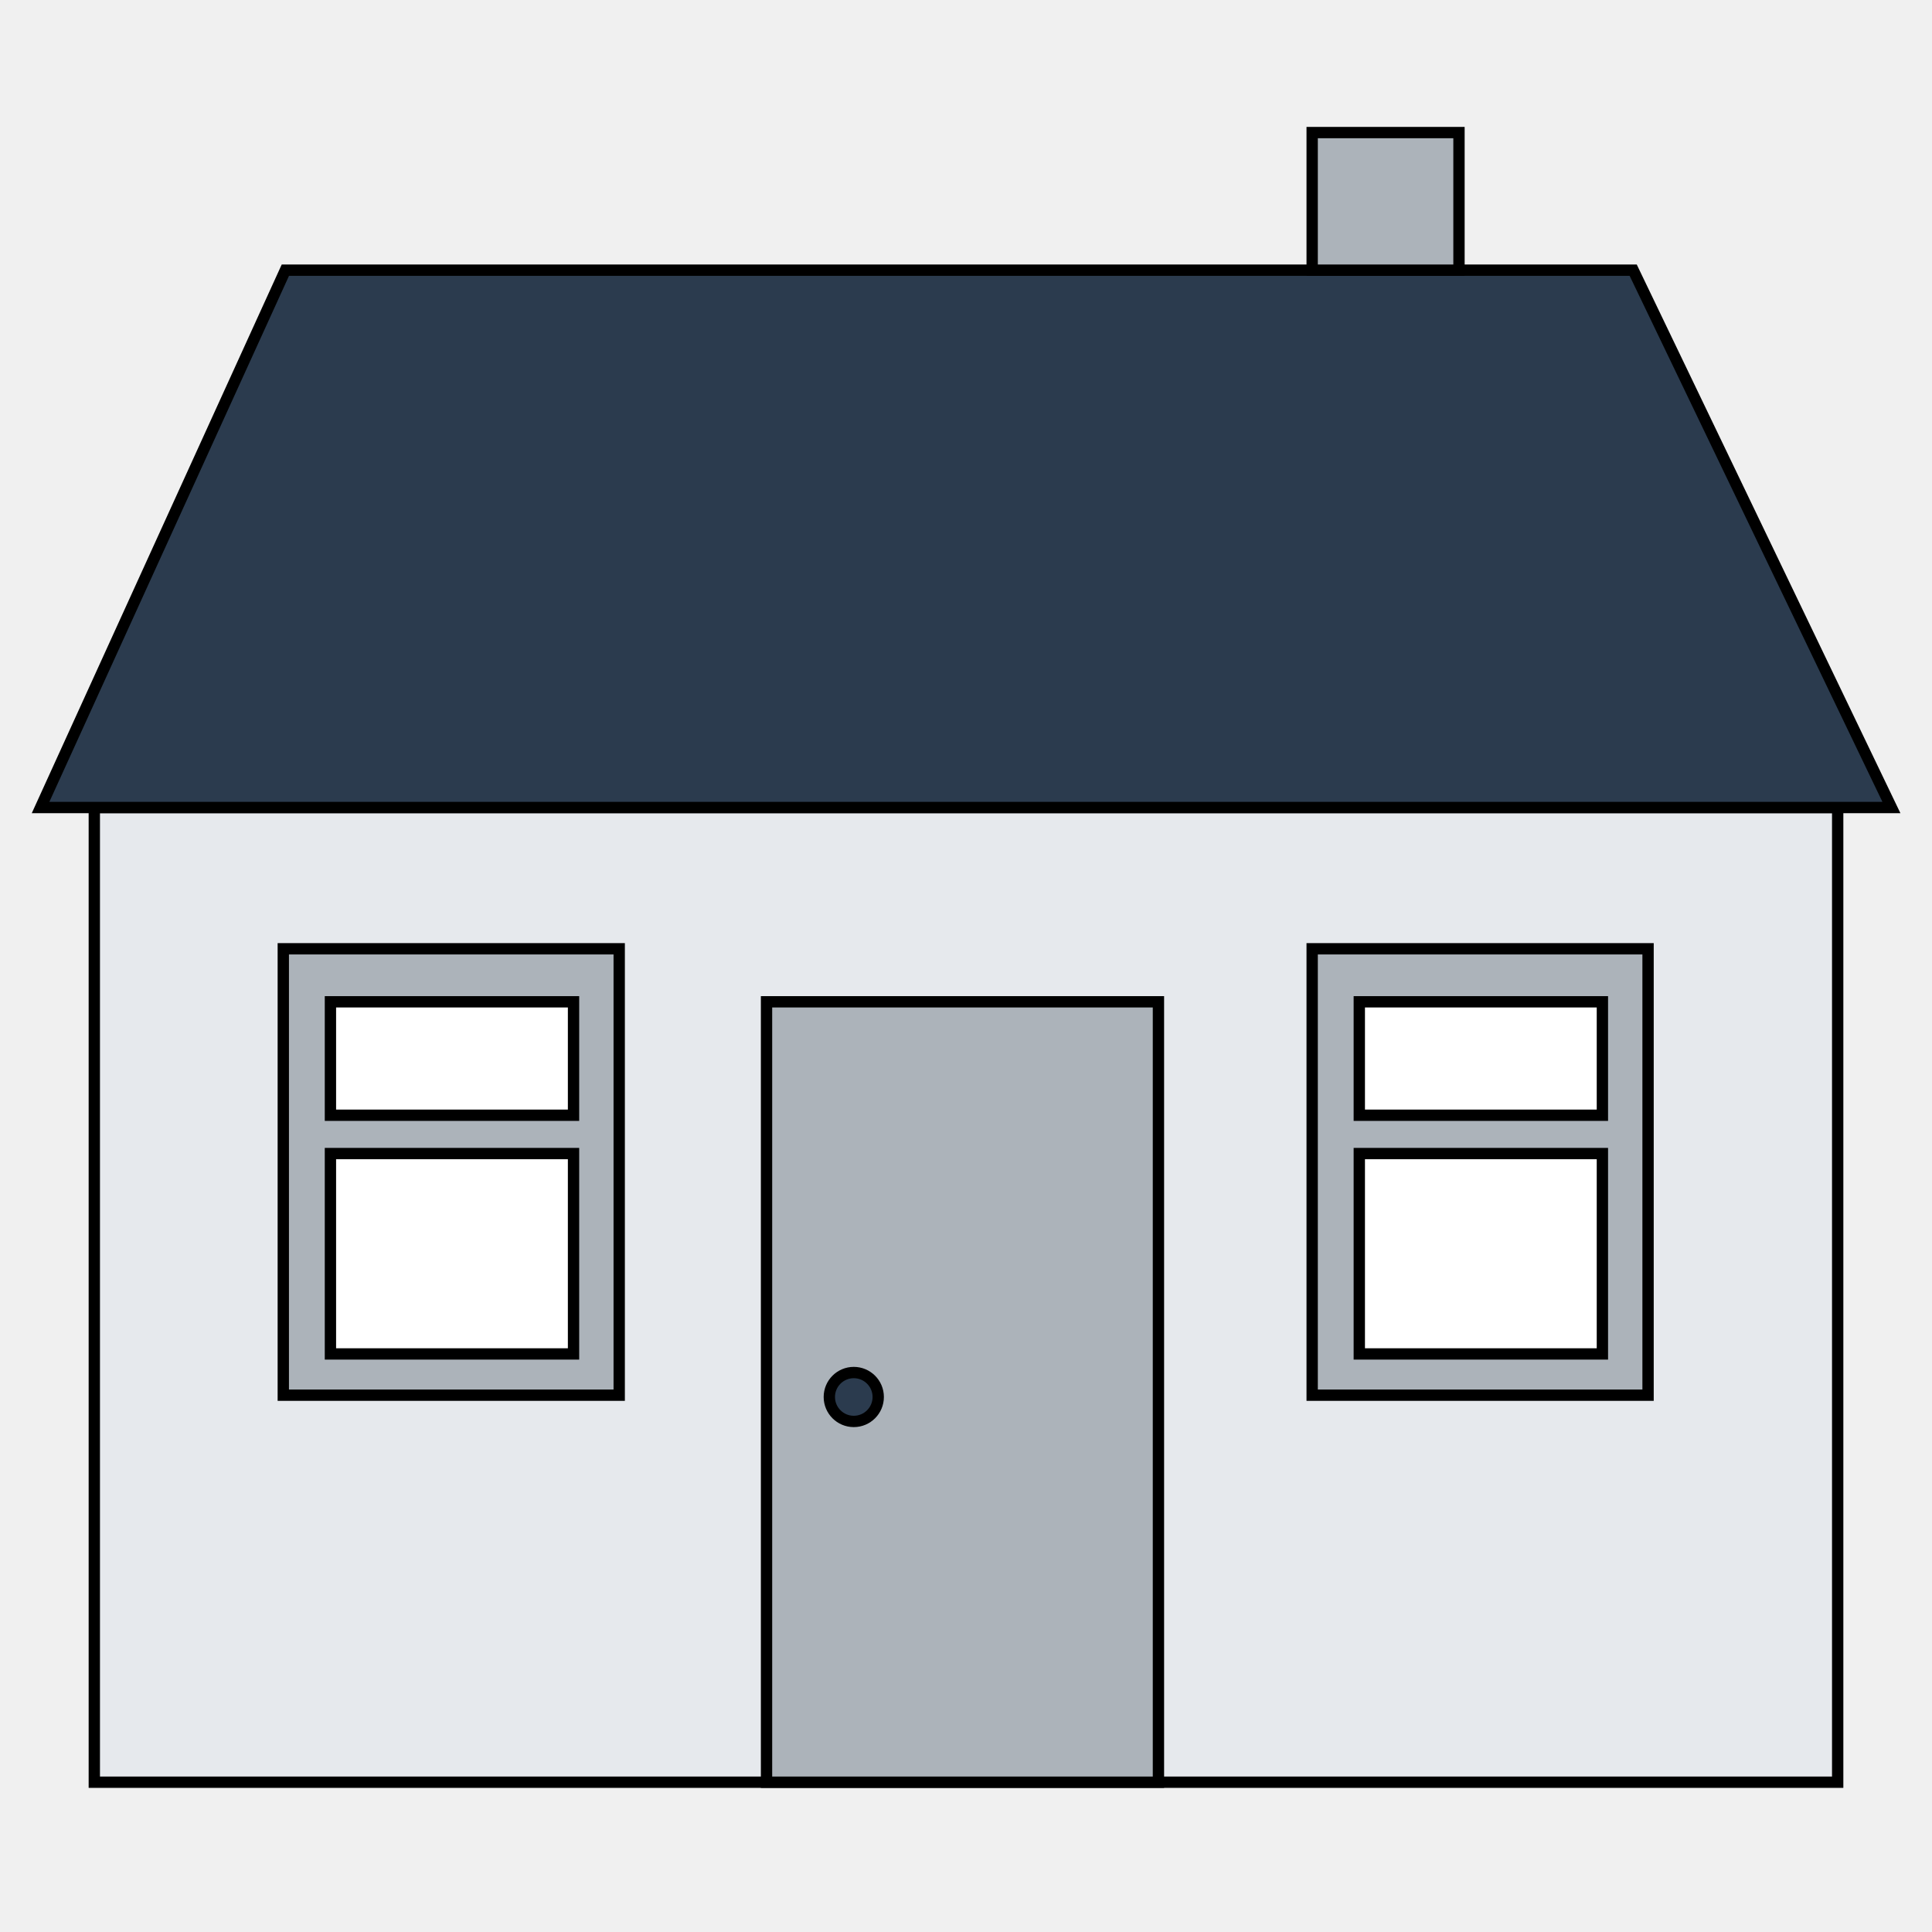
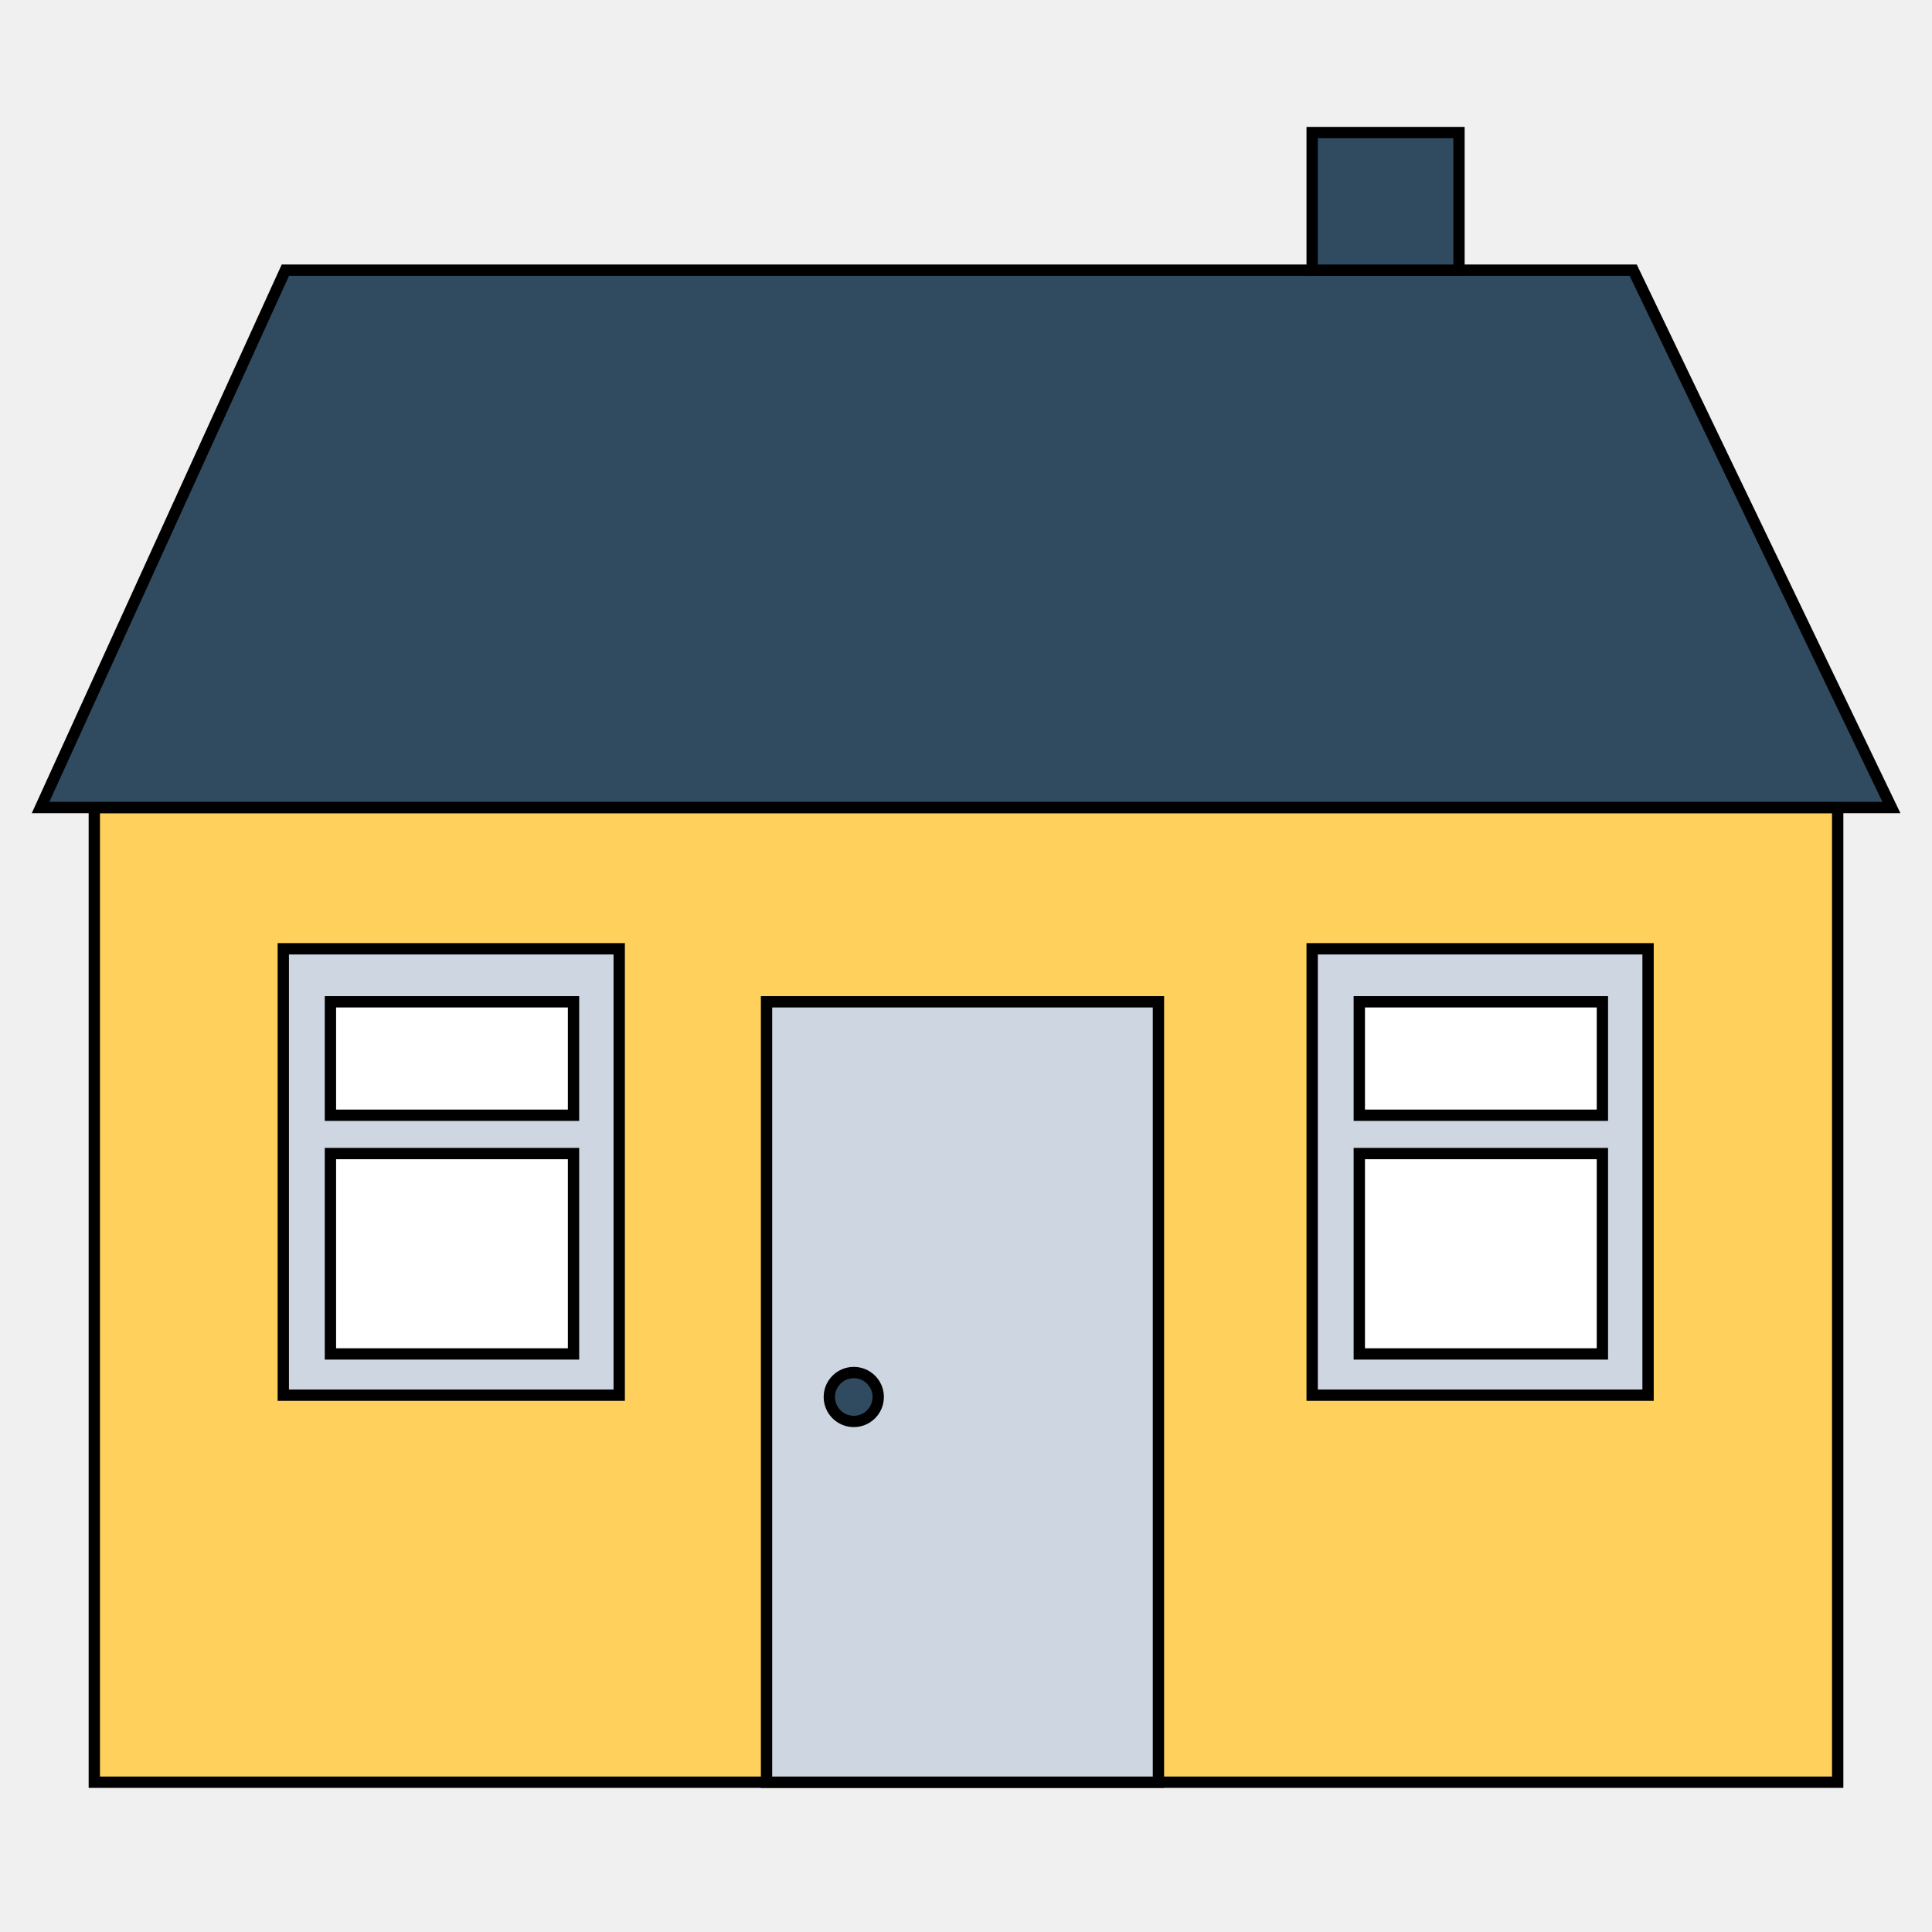
<svg xmlns="http://www.w3.org/2000/svg" version="1.1" x="0px" y="0px" width="256px" height="256px" viewBox="-4.21 -16.816 256 256" enable-background="new -4.21 -16.816 256 256" xml:space="preserve">
  <defs>
</defs>
-   <rect x="8.287" y="90.184" fill="#E6E9ED" stroke="#000000" stroke-width="1.5" stroke-miterlimit="10" width="231.006" height="129.152" />
-   <polygon fill="#2B3B4E" stroke="#000000" stroke-width="1.5" stroke-miterlimit="10" points="1.166,90.184 33.602,18.983   212.197,18.983 246.413,90.184 " />
-   <rect x="33.328" y="108.903" fill="#ACB3BA" stroke="#000000" stroke-width="1.5" stroke-miterlimit="10" width="44.51" height="59.151" />
+   <rect x="8.287" y="90.184" fill="#FFD05C" stroke="#000000" stroke-width="1.5" stroke-miterlimit="10" width="231.006" height="129.152" />
+   <polygon fill="#304A60" stroke="#000000" stroke-width="1.5" stroke-miterlimit="10" points="1.166,90.184 33.602,18.983   212.197,18.983 246.413,90.184 " />
+   <rect x="33.328" y="108.903" fill="#CED6E1" stroke="#000000" stroke-width="1.5" stroke-miterlimit="10" width="44.51" height="59.151" />
  <rect x="39.574" y="115.928" fill="#FFFFFF" stroke="#000000" stroke-width="1.5" stroke-miterlimit="10" width="32.212" height="15.031" />
  <rect x="39.574" y="136.037" fill="#FFFFFF" stroke="#000000" stroke-width="1.5" stroke-miterlimit="10" width="32.212" height="26.551" />
-   <rect x="169.659" y="108.903" fill="#ACB3BA" stroke="#000000" stroke-width="1.5" stroke-miterlimit="10" width="44.508" height="59.151" />
+   <rect x="169.659" y="108.903" fill="#CED6E1" stroke="#000000" stroke-width="1.5" stroke-miterlimit="10" width="44.508" height="59.151" />
  <rect x="175.904" y="115.928" fill="#FFFFFF" stroke="#000000" stroke-width="1.5" stroke-miterlimit="10" width="32.212" height="15.031" />
  <rect x="175.904" y="136.037" fill="#FFFFFF" stroke="#000000" stroke-width="1.5" stroke-miterlimit="10" width="32.212" height="26.551" />
-   <rect x="97.359" y="115.928" fill="#ACB3BA" stroke="#000000" stroke-width="1.5" stroke-miterlimit="10" width="51.93" height="103.408" />
-   <circle fill="#2B3B4E" stroke="#000000" stroke-width="1.5" stroke-miterlimit="10" cx="108.92" cy="168.292" r="3.24" />
-   <rect x="169.659" y="0.75" fill="#ACB3BA" stroke="#000000" stroke-width="1.5" stroke-miterlimit="10" width="19.454" height="18.233" />
+   <rect x="97.359" y="115.928" fill="#CED6E1" stroke="#000000" stroke-width="1.5" stroke-miterlimit="10" width="51.93" height="103.408" />
+   <circle fill="#304A60" stroke="#000000" stroke-width="1.5" stroke-miterlimit="10" cx="108.92" cy="168.292" r="3.24" />
+   <rect x="169.659" y="0.75" fill="#304A60" stroke="#000000" stroke-width="1.5" stroke-miterlimit="10" width="19.454" height="18.233" />
</svg>
